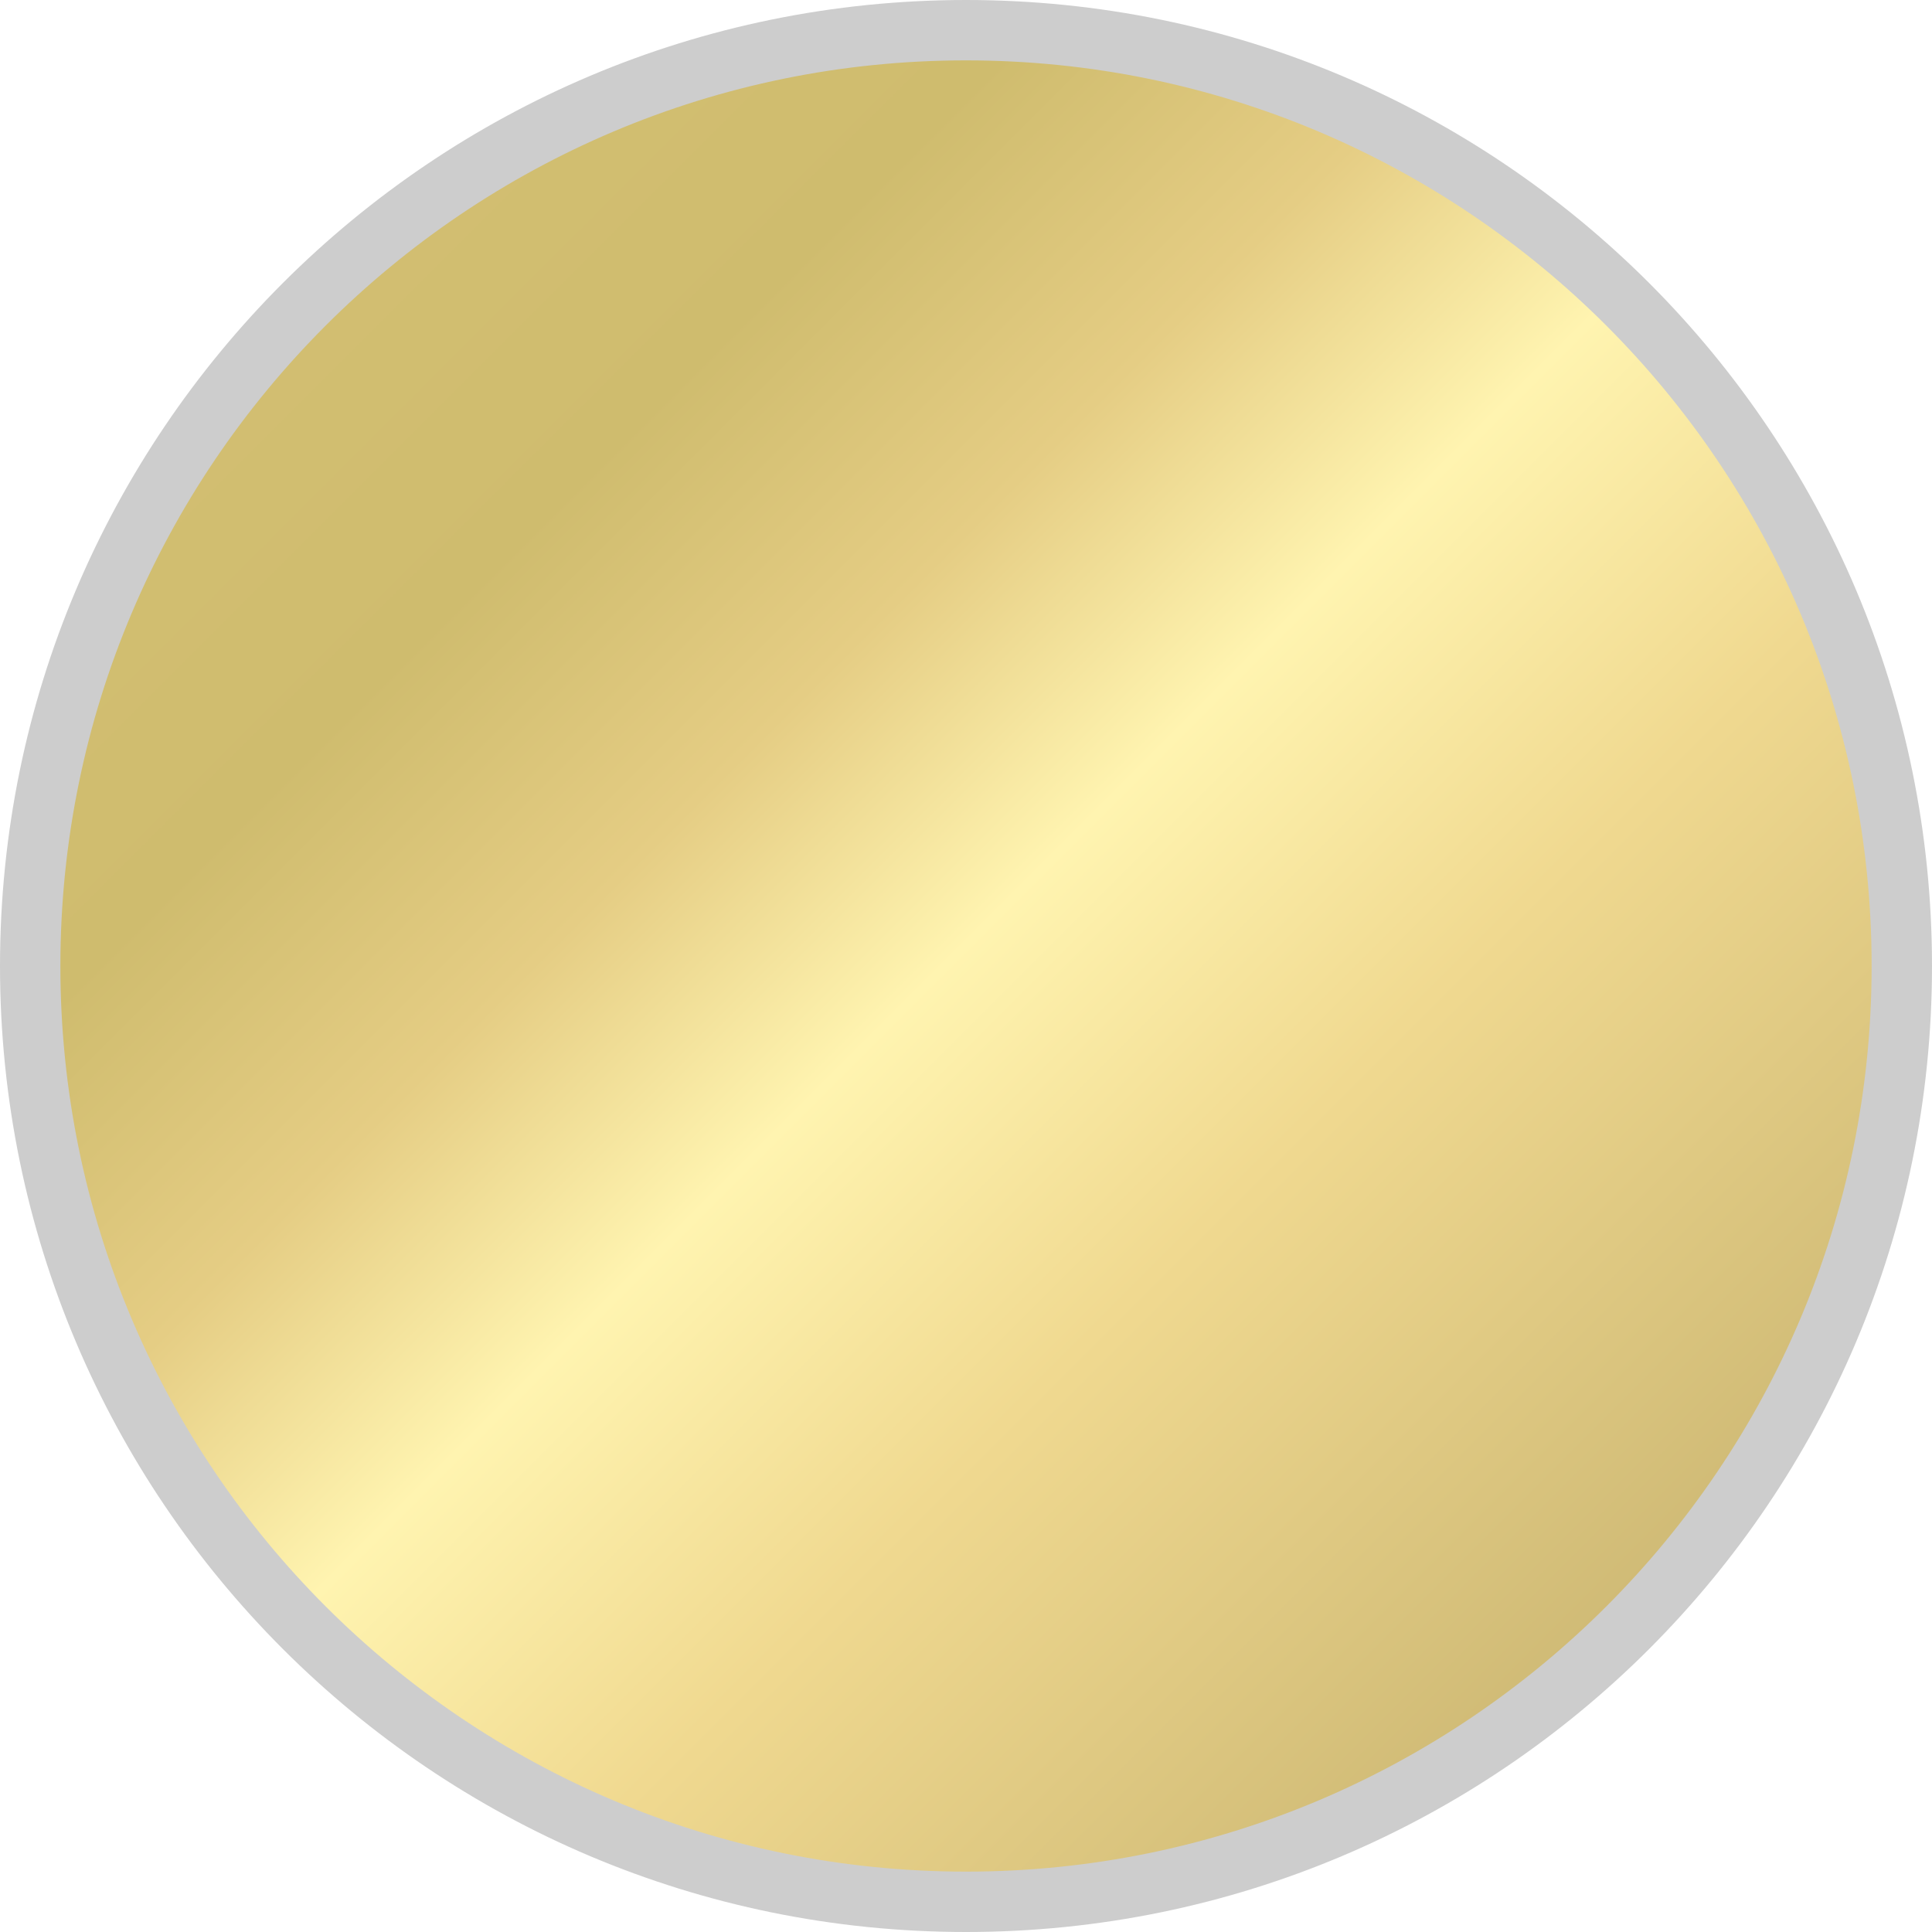
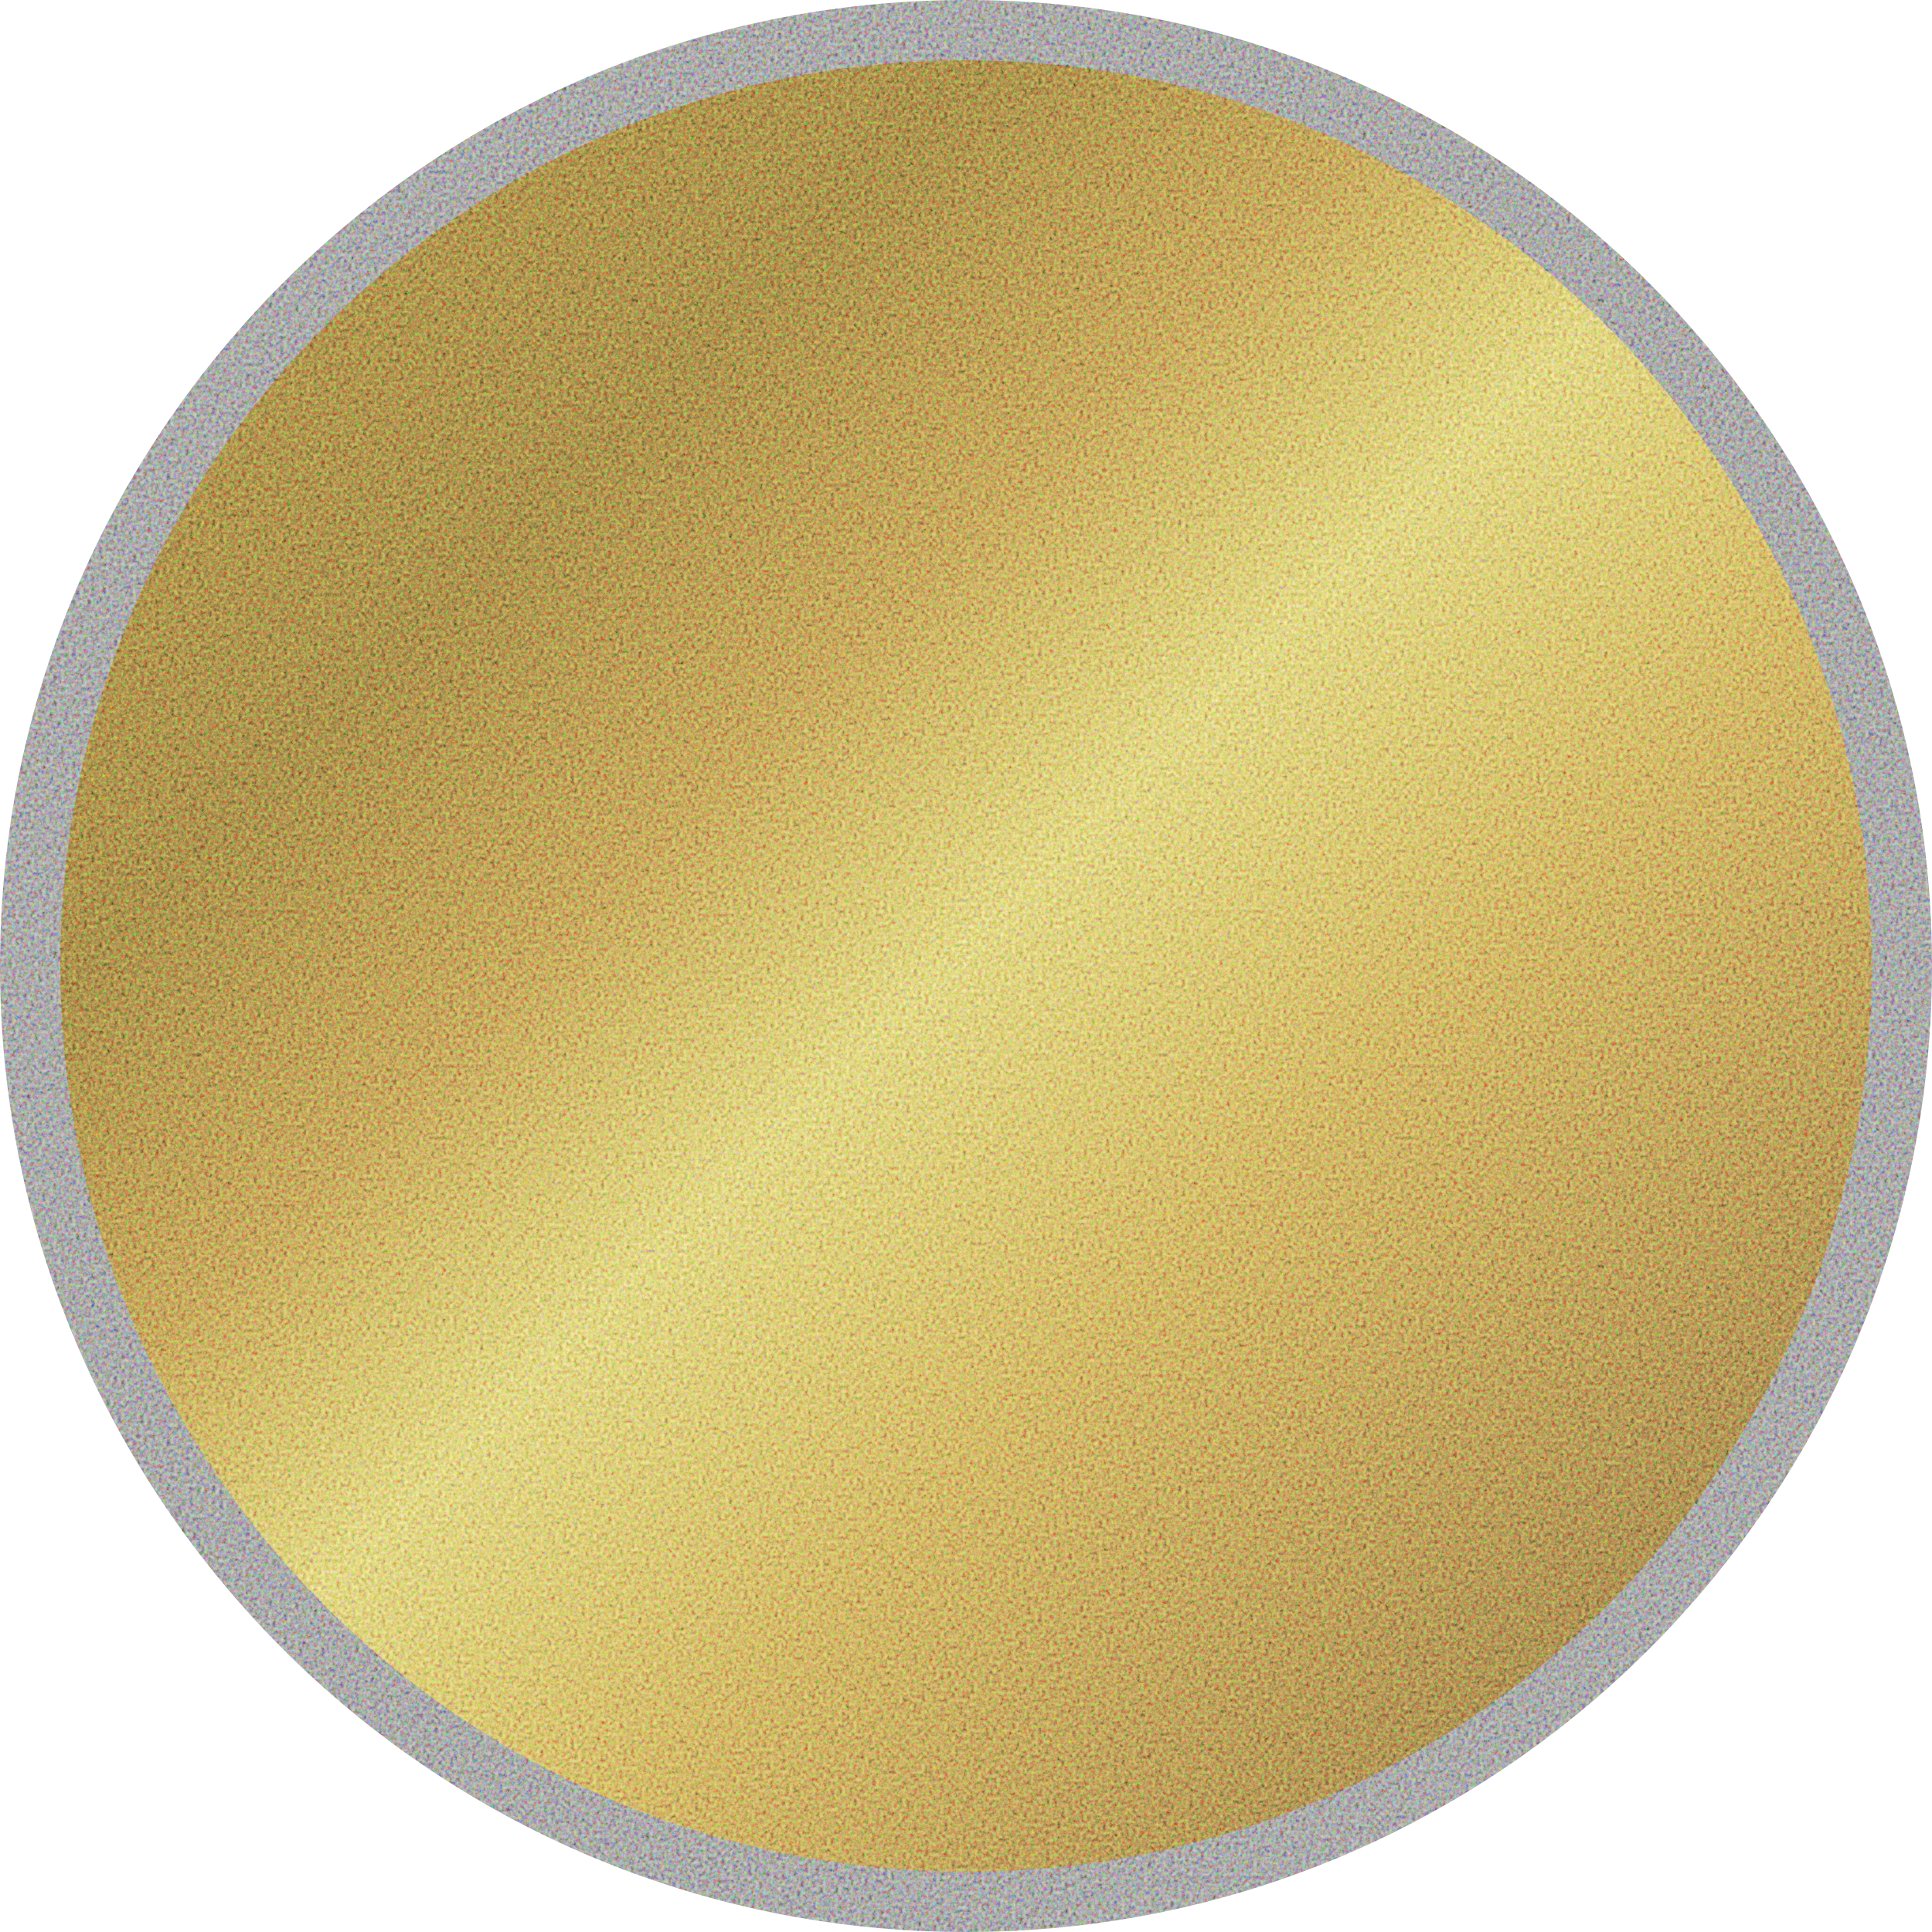
<svg xmlns="http://www.w3.org/2000/svg" xmlns:ns1="https://boxy-svg.com" viewBox="0 0 256 256">
  <defs>
    <ns1:grid x="0" y="0" width="4" height="4" />
-     <linearGradient gradientUnits="userSpaceOnUse" x1="128" y1="4" x2="128" y2="252" id="gradient-1" gradientTransform="matrix(0.707109, -0.707104, 1, 1.000001, -90.50996, 90.50927)">
+     <linearGradient gradientUnits="userSpaceOnUse" x1="128" y1="4" x2="128" y2="252" id="gradient1" gradientTransform="matrix(0.707109, -0.707104, 1, 1.000001, -90.50996, 90.50927)">
      <stop offset="0" style="stop-color: rgb(214, 194, 117);" />
      <stop offset="0.267" style="stop-color: rgb(207, 188, 110);" />
      <stop offset="0.384" style="stop-color: rgb(229, 205, 132);" />
      <stop offset="0.494" style="stop-color: rgb(255, 244, 176);" />
      <stop offset="0.632" style="stop-color: rgb(240, 217, 144);" />
      <stop offset="1" style="stop-color: rgb(185, 165, 99);" />
    </linearGradient>
+     <filter id="filter-1">
+       <feTurbulence type="fractalNoise" baseFrequency="2" numOctaves="10" result="turbulence" />
+       <feComposite operator="in" in="turbulence" in2="SourceAlpha" result="composite" />
+       <feColorMatrix in="composite" type="luminanceToAlpha" />
+       <feBlend in="SourceGraphic" in2="composite" mode="color-burn" />
+     </filter>
  </defs>
-   <ellipse style="stroke-width: 8px; stroke: rgb(205, 205, 205); fill: url('#gradient-1');" cx="128" cy="128" rx="124" ry="124" />
+   <ellipse style="stroke-width: 8px; stroke: rgb(205, 205, 205); fill: url(#gradient1); filter: url(#filter-1);" cx="128" cy="128" rx="124" ry="124" />
</svg>
